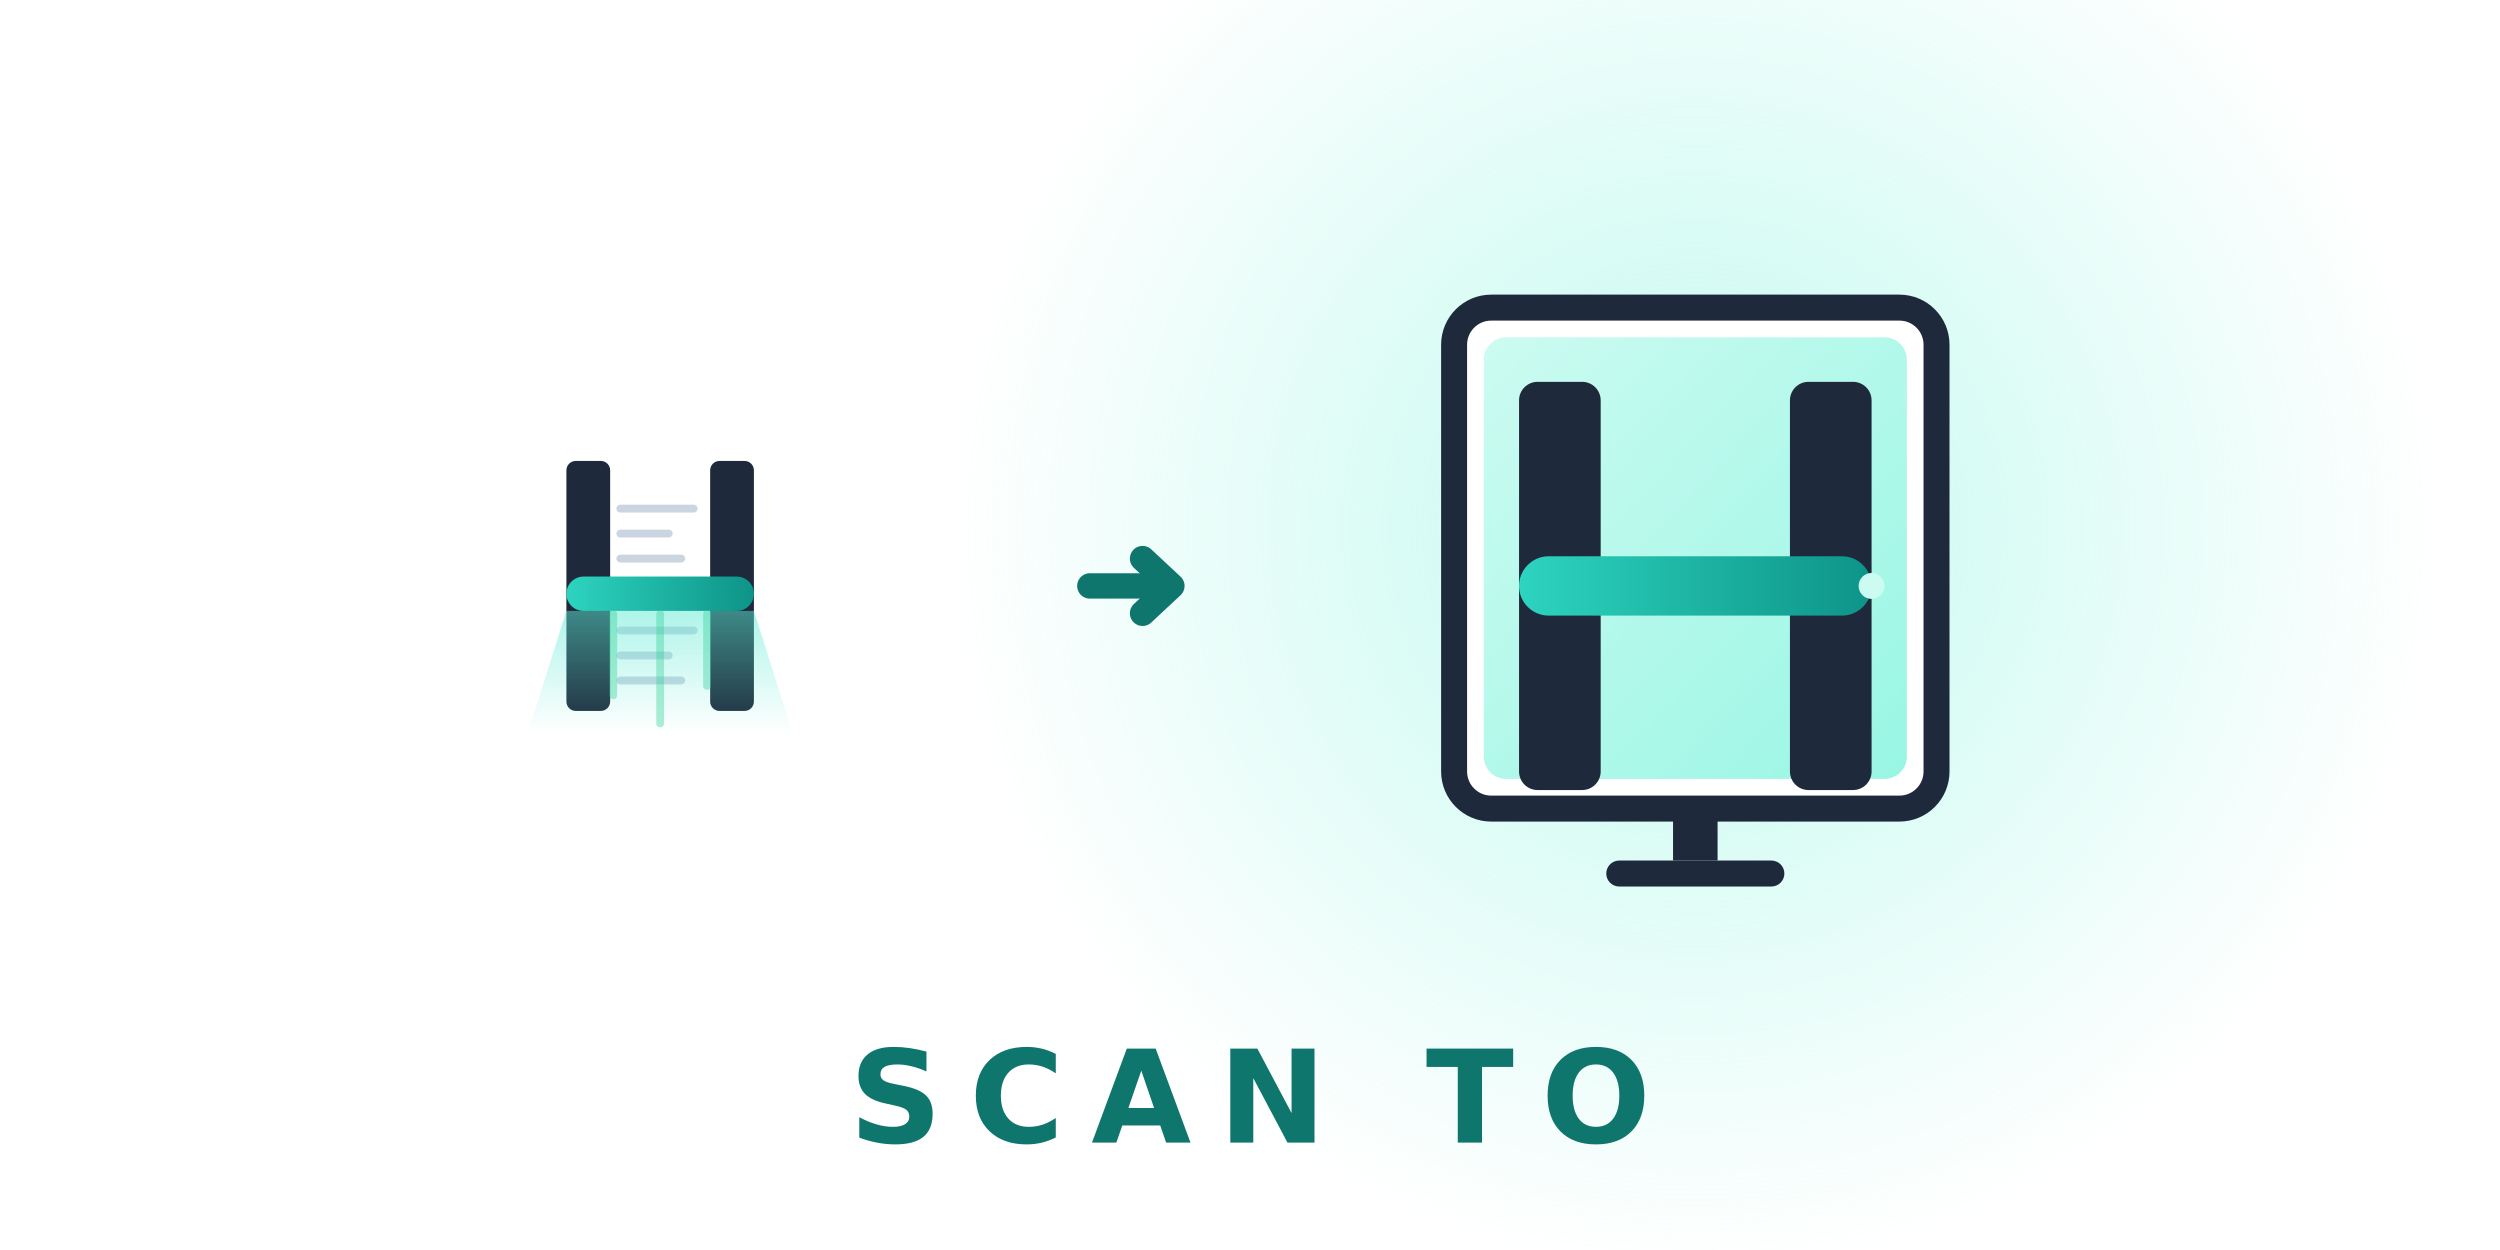
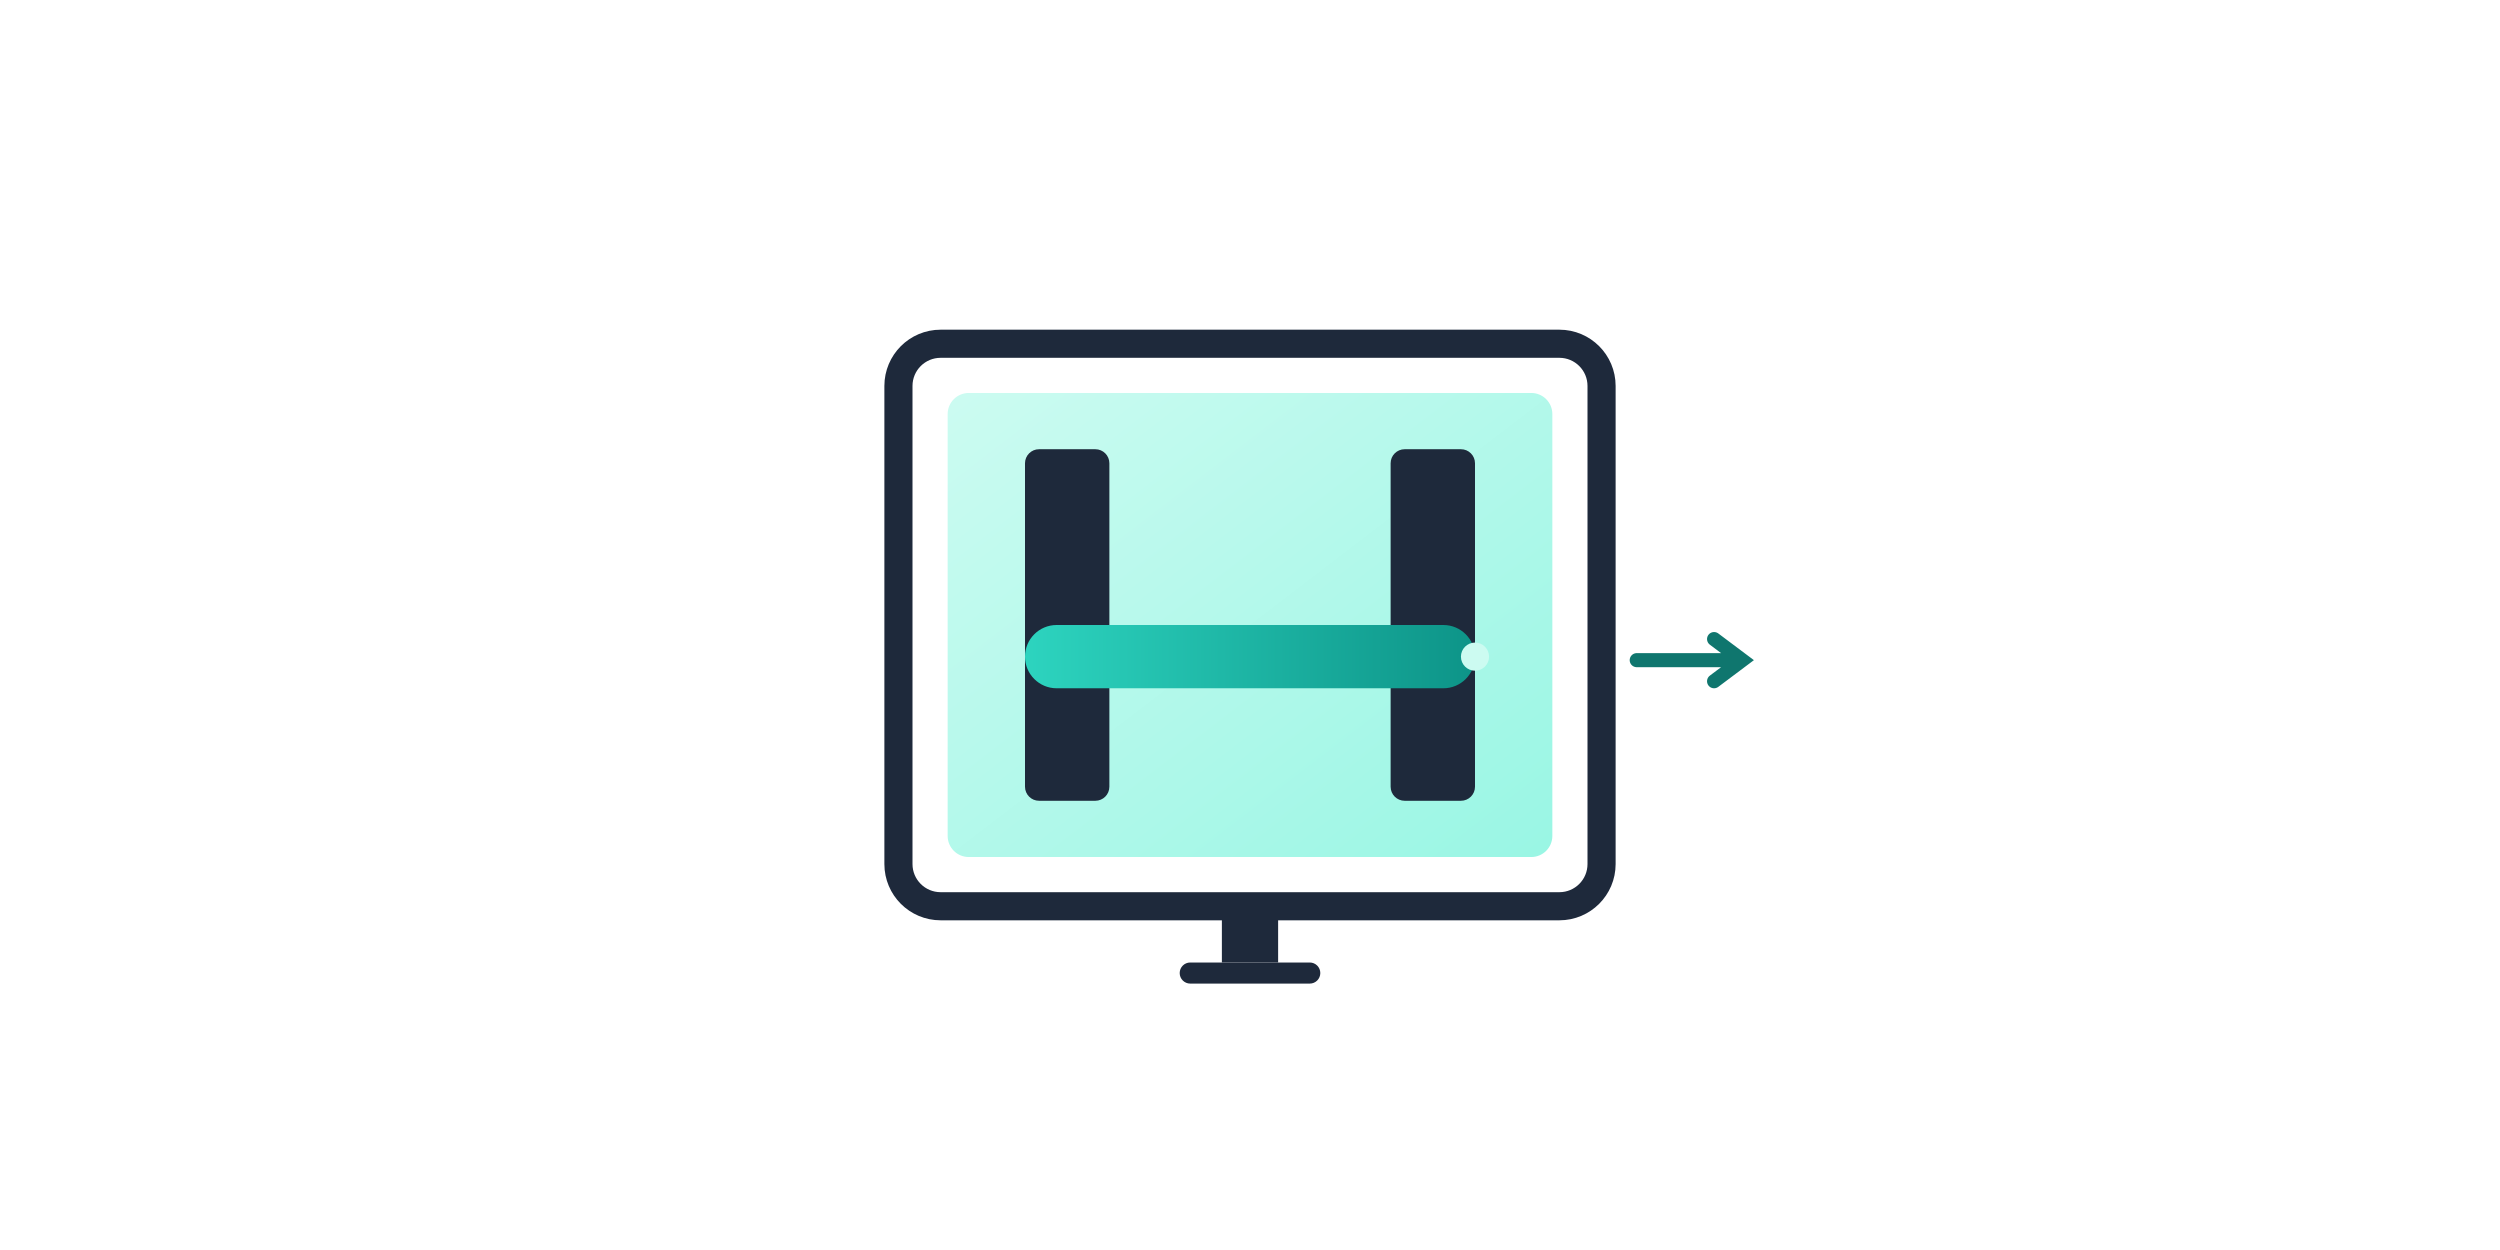
<svg xmlns="http://www.w3.org/2000/svg" width="1280" height="640" viewBox="0 0 1280 640">
  <defs>
-     <radialGradient id="glow" cx="0.5" cy="0.5" r="0.5">
-       <stop offset="0" stop-color="#99f6e4" stop-opacity="0.6" />
-       <stop offset="1" stop-color="#99f6e4" stop-opacity="0" />
-     </radialGradient>
    <linearGradient id="scanGrad" x1="0" y1="0" x2="1" y2="0">
      <stop offset="0" stop-color="#2dd4bf" />
      <stop offset="1" stop-color="#0d9488" />
-     </linearGradient>
-     <linearGradient id="lightGrad" x1="0" y1="0" x2="0" y2="1">
-       <stop offset="0" stop-color="#5eead4" stop-opacity="0.5" />
-       <stop offset="1" stop-color="#5eead4" stop-opacity="0" />
    </linearGradient>
    <linearGradient id="screenGrad" x1="0" y1="0" x2="1" y2="1">
      <stop offset="0" stop-color="#ccfbf1" />
      <stop offset="1" stop-color="#99f6e4" />
    </linearGradient>
  </defs>
  <rect x="0" y="0" width="1280" height="640" fill="#ffffff" />
-   <circle cx="868" cy="270" r="380" fill="url(#glow)" />
-   <g transform="translate(338,300) scale(0.8)">
-     <rect x="-60" y="-80" width="28" height="160" rx="6" fill="#1e293b" />
-     <rect x="32" y="-80" width="28" height="160" rx="6" fill="#1e293b" />
-     <g fill="#cbd5e1">
-       <rect x="-28" y="-52" width="52" height="5" rx="2.5" />
-       <rect x="-28" y="-36" width="36" height="5" rx="2.5" />
-       <rect x="-28" y="-20" width="44" height="5" rx="2.5" />
-       <rect x="-28" y="26" width="52" height="5" rx="2.5" />
-       <rect x="-28" y="42" width="36" height="5" rx="2.5" />
-       <rect x="-28" y="58" width="44" height="5" rx="2.5" />
+   <g transform="translate(640,320) scale(1.8)">
+     <rect x="-100" y="-80" width="200" height="160" rx="12" fill="#ffffff" stroke="#1e293b" stroke-width="8" />
+     <rect x="-86" y="-66" width="172" height="132" rx="6" fill="url(#screenGrad)" />
+     <rect x="-64" y="-50" width="24" height="100" rx="4" fill="#1e293b" />
+     <rect x="40" y="-50" width="24" height="100" rx="4" fill="#1e293b" />
+     <rect x="-64" y="0" width="128" height="18" rx="9" fill="url(#scanGrad)" />
+     <circle cx="64" cy="9" r="4" fill="#ccfbf1" />
+     <g transform="translate(110, 10)" fill="#0f766e">
+       <path d="M 0 0 L 30 0 M 22 -6 L 30 0 L 22 6" stroke="#0f766e" stroke-width="4" stroke-linecap="round" fill="none" />
    </g>
-     <rect x="-60" y="-6" width="120" height="22" rx="11" fill="url(#scanGrad)" />
-     <polygon points="-60,16 60,16 85,95 -85,95" fill="url(#lightGrad)" />
-     <g fill="none" stroke="#34d399" stroke-width="5" stroke-linecap="round" opacity="0.4">
-       <path d="M -30 18 V 70" />
-       <path d="M 0 18 V 88" />
-       <path d="M 30 18 V 64" />
-     </g>
+     <rect x="-8" y="80" width="16" height="16" fill="#1e293b" />
+     <rect x="-20" y="96" width="40" height="6" rx="3" fill="#1e293b" />
  </g>
-   <g transform="translate(558,300) scale(0.5)" fill="none" stroke="#0f766e" stroke-width="26" stroke-linecap="round" stroke-linejoin="round">
-     <path d="M 0 0 H 78" />
-     <path d="M 54 -28 L 84 0 L 54 28" />
-   </g>
-   <g transform="translate(868,300) scale(0.95)">
-     <rect x="-130" y="-150" width="260" height="270" rx="20" fill="#ffffff" stroke="#1e293b" stroke-width="14" />
-     <rect x="-114" y="-134" width="228" height="238" rx="12" fill="url(#screenGrad)" />
-     <rect x="-95" y="-110" width="44" height="220" rx="10" fill="#1e293b" />
-     <rect x="51" y="-110" width="44" height="220" rx="10" fill="#1e293b" />
-     <rect x="-95" y="-16" width="190" height="32" rx="16" fill="url(#scanGrad)" />
-     <circle cx="95" cy="0" r="7" fill="#ccfbf1" />
-     <rect x="-12" y="120" width="24" height="28" fill="#1e293b" />
-     <rect x="-48" y="148" width="96" height="14" rx="7" fill="#1e293b" />
-   </g>
-   <text x="640" y="585" text-anchor="middle" font-family="DejaVu Sans, sans-serif" font-size="66" font-weight="800" letter-spacing="14" fill="#0f766e">SCAN TO</text>
</svg>
